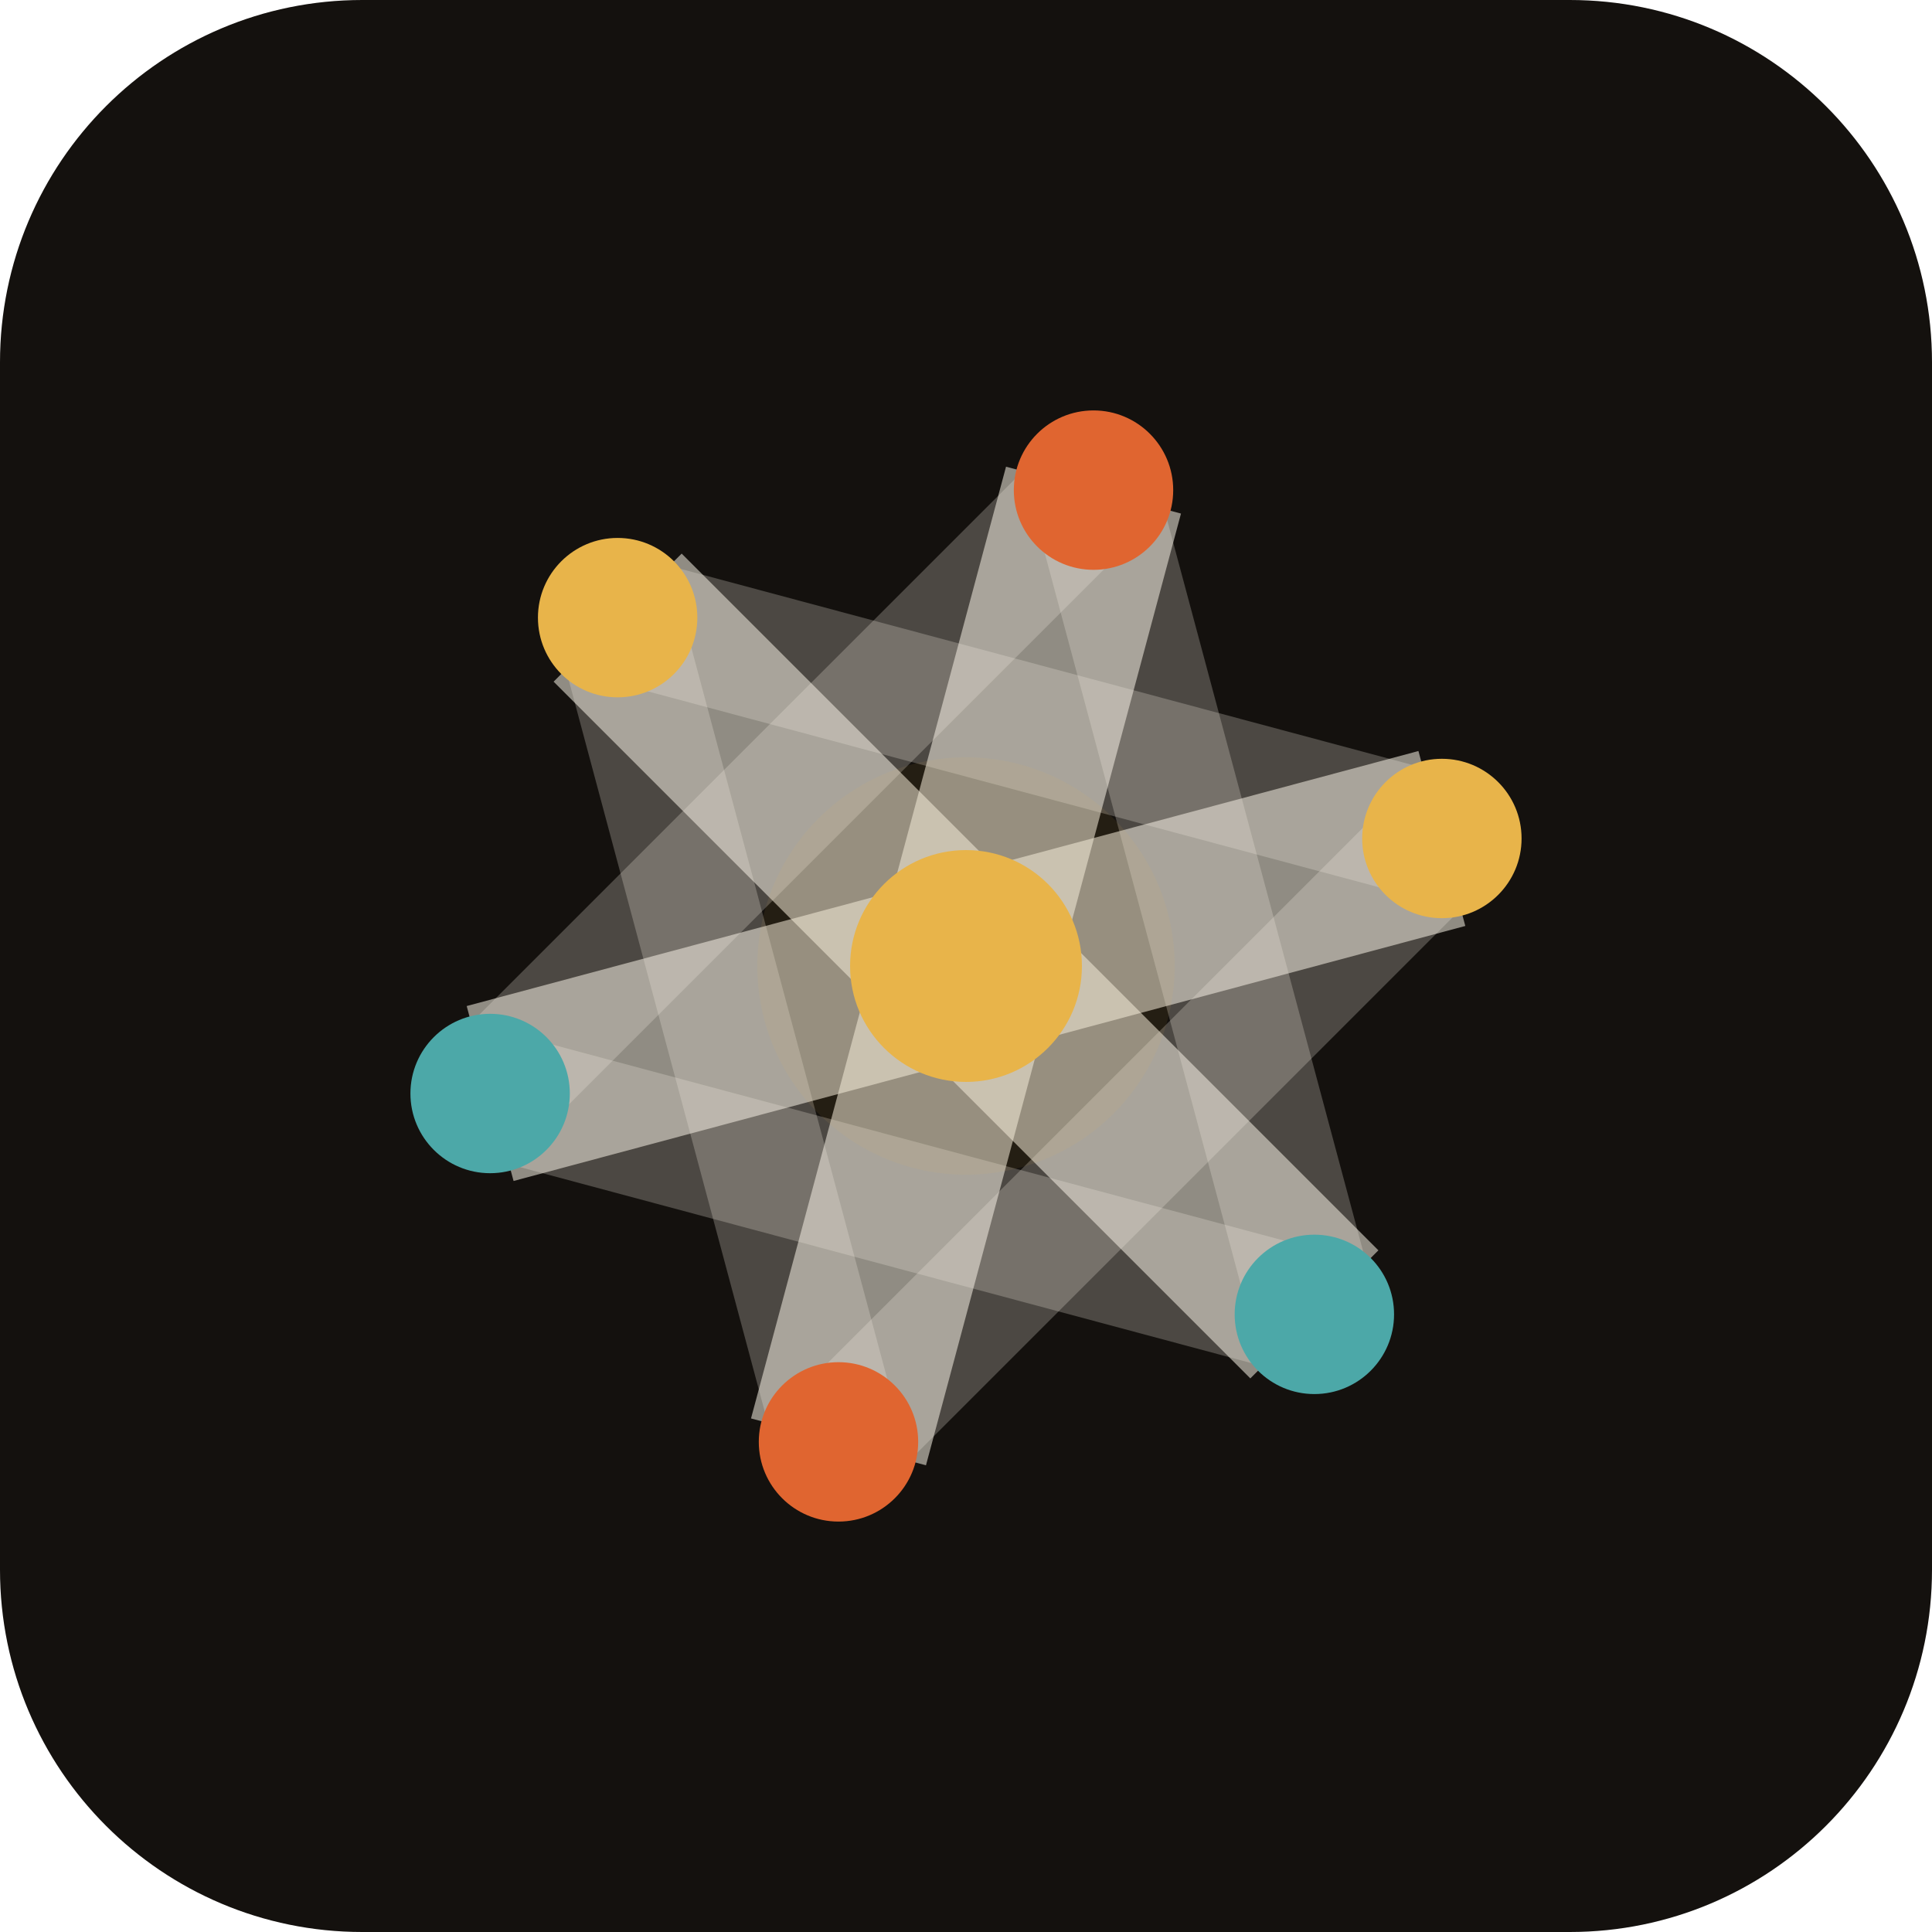
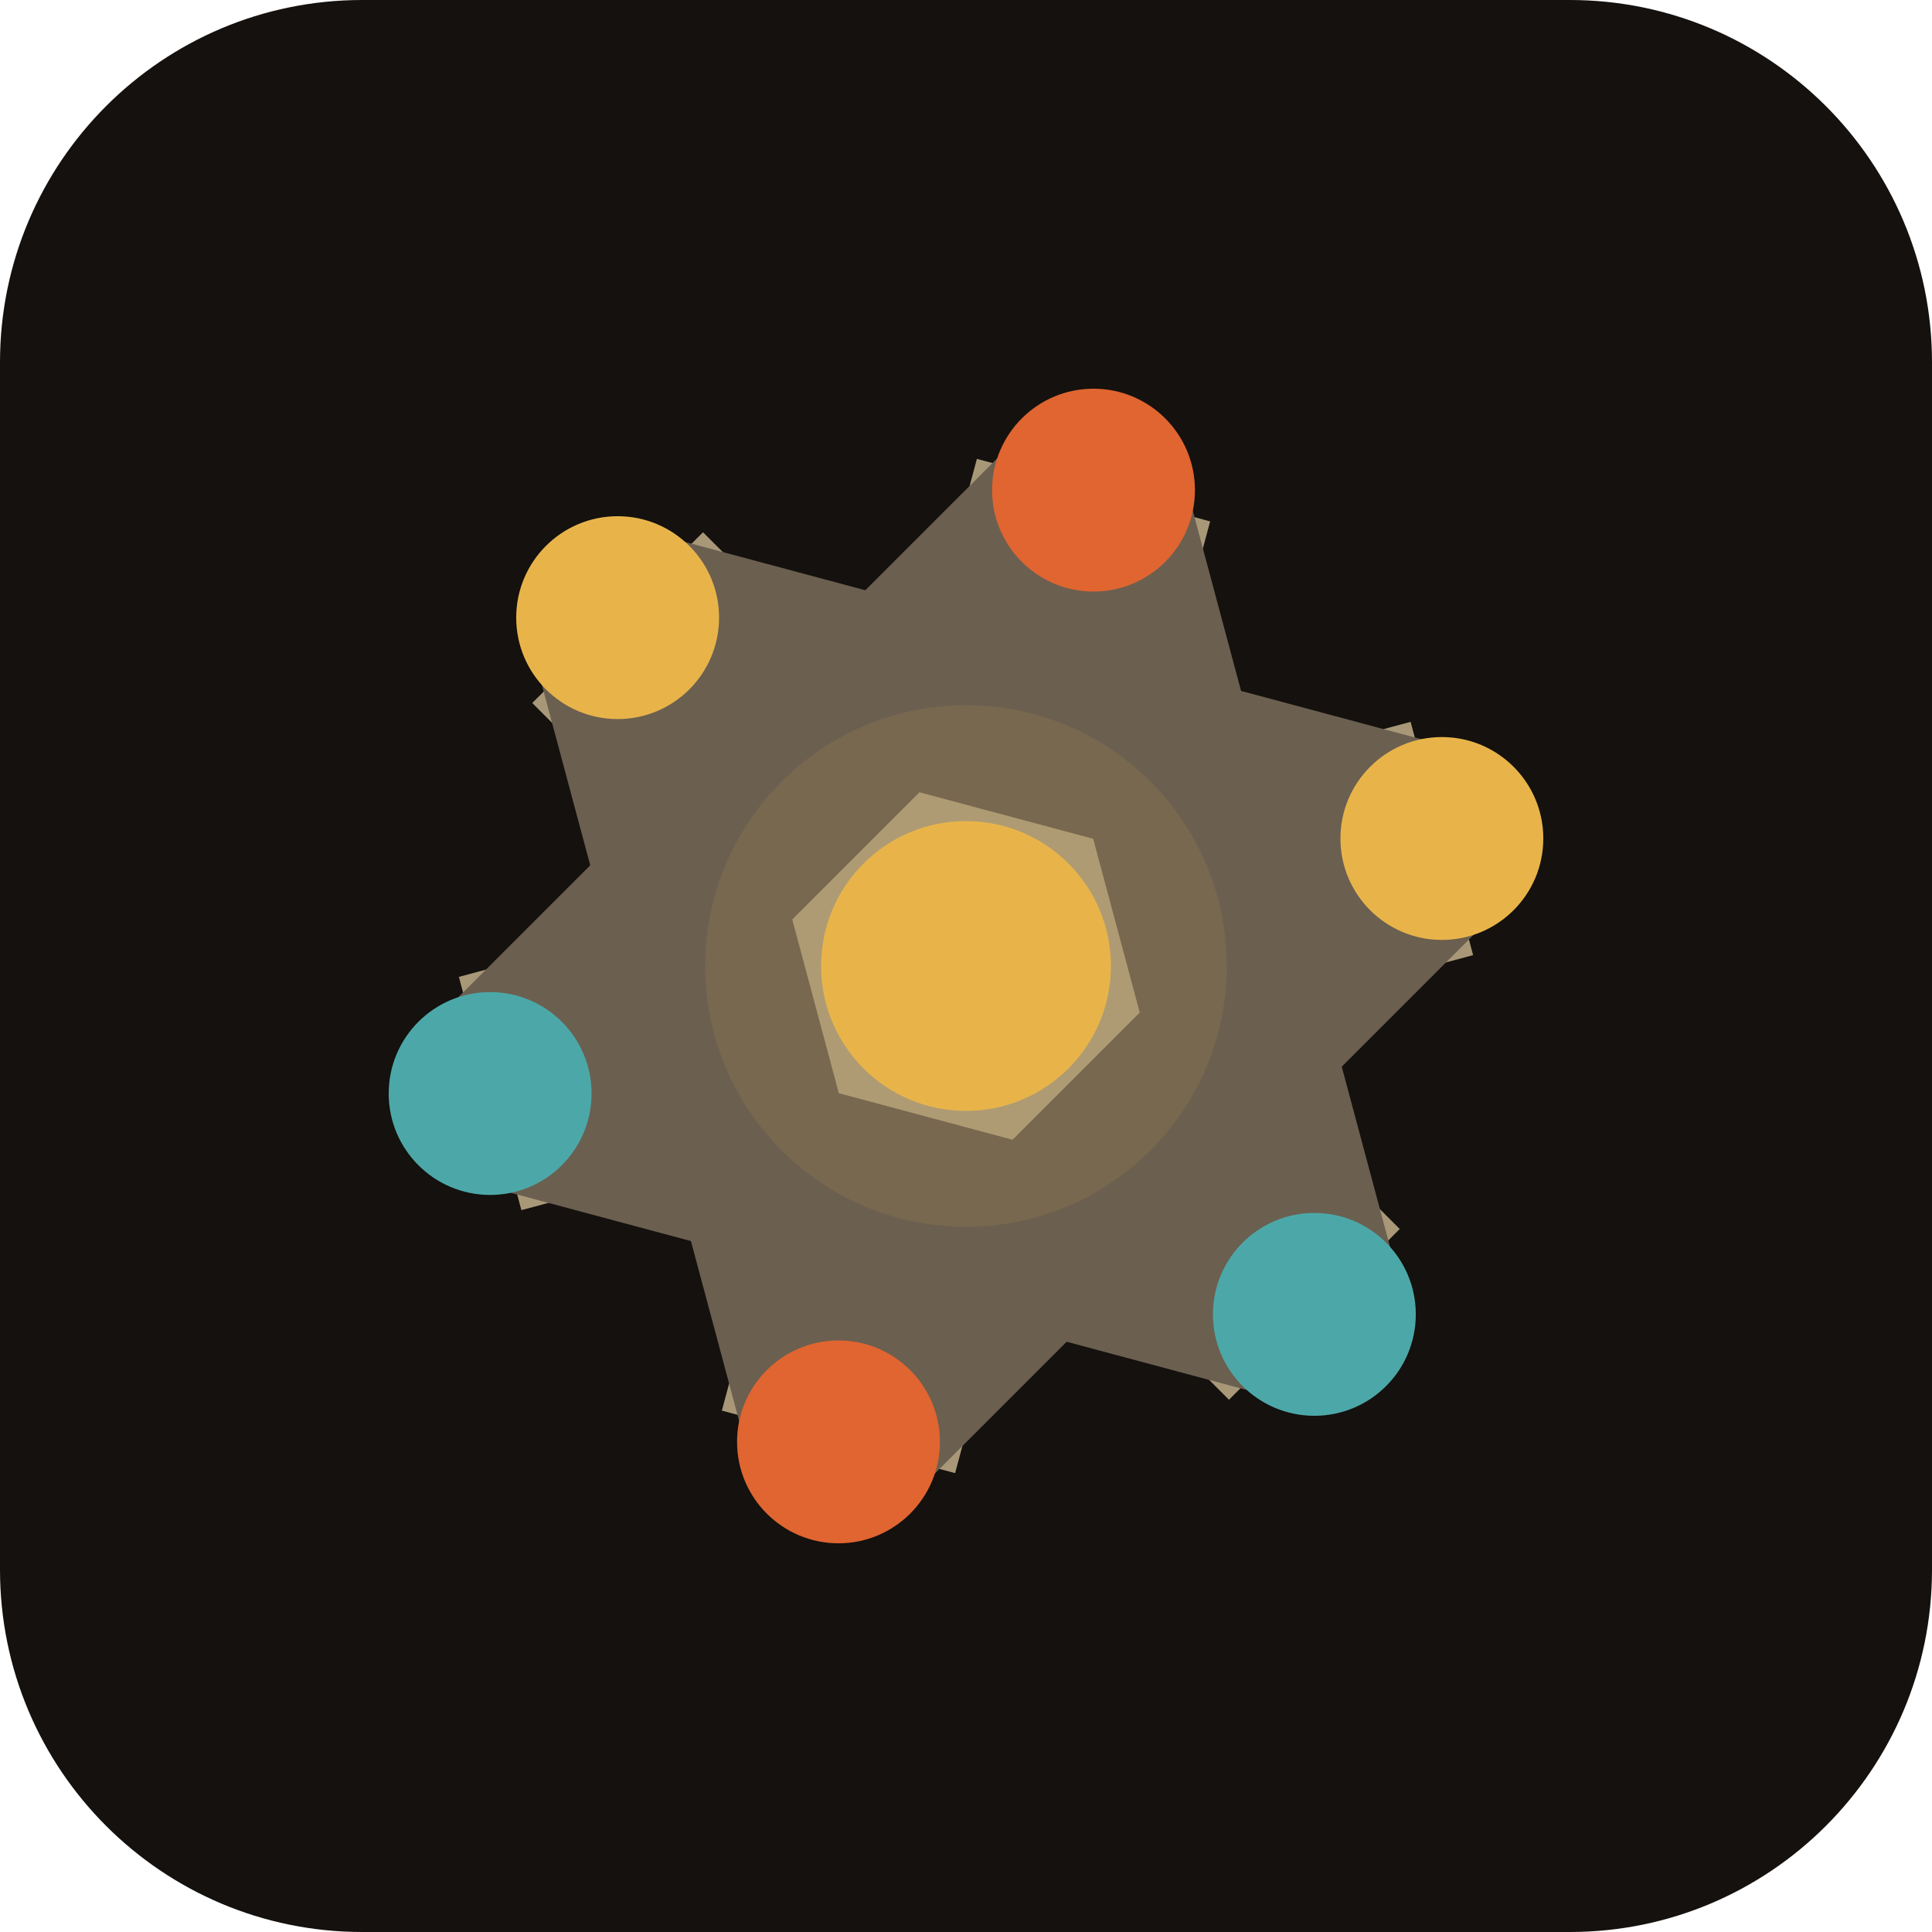
<svg xmlns="http://www.w3.org/2000/svg" viewBox="0 0 16 16" width="16" height="16">
  <rect width="16" height="16" rx="3" fill="#14110e" />
  <g transform="translate(2,2)">
-     <line x1="6" y1="6" x2="7.056" y2="2.059" stroke="#f5f0e4" stroke-width="1.5" opacity="0.55" />
-     <line x1="6" y1="6" x2="9.941" y2="4.944" stroke="#f5f0e4" stroke-width="1.5" opacity="0.55" />
-     <line x1="6" y1="6" x2="8.885" y2="8.885" stroke="#f5f0e4" stroke-width="1.5" opacity="0.55" />
-     <line x1="6" y1="6" x2="4.944" y2="9.941" stroke="#f5f0e4" stroke-width="1.5" opacity="0.55" />
-     <line x1="6" y1="6" x2="2.059" y2="7.056" stroke="#f5f0e4" stroke-width="1.5" opacity="0.55" />
-     <line x1="6" y1="6" x2="3.115" y2="3.115" stroke="#f5f0e4" stroke-width="1.5" opacity="0.55" />
-     <line x1="7.056" y1="2.059" x2="8.885" y2="8.885" stroke="#f5f0e4" stroke-width="1.05" opacity="0.248" />
-     <line x1="9.941" y1="4.944" x2="4.944" y2="9.941" stroke="#f5f0e4" stroke-width="1.05" opacity="0.248" />
-     <line x1="8.885" y1="8.885" x2="2.059" y2="7.056" stroke="#f5f0e4" stroke-width="1.05" opacity="0.248" />
-     <line x1="4.944" y1="9.941" x2="3.115" y2="3.115" stroke="#f5f0e4" stroke-width="1.05" opacity="0.248" />
-     <line x1="2.059" y1="7.056" x2="7.056" y2="2.059" stroke="#f5f0e4" stroke-width="1.05" opacity="0.248" />
-     <line x1="3.115" y1="3.115" x2="9.941" y2="4.944" stroke="#f5f0e4" stroke-width="1.05" opacity="0.248" />
-     <circle cx="6" cy="6" r="1.728" fill="#e8b44a" opacity=".08" />
-     <circle cx="6" cy="6" r="0.96" fill="#e8b44a" />
-     <circle cx="7.056" cy="2.059" r="0.66" fill="#e06530" />
-     <circle cx="9.941" cy="4.944" r="0.66" fill="#e8b44a" />
-     <circle cx="8.885" cy="8.885" r="0.66" fill="#4ca8a8" />
-     <circle cx="4.944" cy="9.941" r="0.66" fill="#e06530" />
-     <circle cx="2.059" cy="7.056" r="0.66" fill="#4ca8a8" />
-     <circle cx="3.115" cy="3.115" r="0.66" fill="#e8b44a" />
+     <line x1="6" y1="6" x2="7.056" y2="2.059" stroke="#a89878" stroke-width="2" />
+     <line x1="6" y1="6" x2="9.941" y2="4.944" stroke="#a89878" stroke-width="2" />
+     <line x1="6" y1="6" x2="8.885" y2="8.885" stroke="#a89878" stroke-width="2" />
+     <line x1="6" y1="6" x2="4.944" y2="9.941" stroke="#a89878" stroke-width="2" />
+     <line x1="6" y1="6" x2="2.059" y2="7.056" stroke="#a89878" stroke-width="2" />
+     <line x1="6" y1="6" x2="3.115" y2="3.115" stroke="#a89878" stroke-width="2" />
+     <line x1="7.056" y1="2.059" x2="8.885" y2="8.885" stroke="#6b5f50" stroke-width="1.5" />
+     <line x1="9.941" y1="4.944" x2="4.944" y2="9.941" stroke="#6b5f50" stroke-width="1.5" />
+     <line x1="8.885" y1="8.885" x2="2.059" y2="7.056" stroke="#6b5f50" stroke-width="1.5" />
+     <line x1="4.944" y1="9.941" x2="3.115" y2="3.115" stroke="#6b5f50" stroke-width="1.5" />
+     <line x1="2.059" y1="7.056" x2="7.056" y2="2.059" stroke="#6b5f50" stroke-width="1.5" />
+     <line x1="3.115" y1="3.115" x2="9.941" y2="4.944" stroke="#6b5f50" stroke-width="1.5" />
+     <circle cx="6" cy="6" r="2.16" fill="#e8b44a" opacity=".1" />
+     <circle cx="6" cy="6" r="1.2" fill="#e8b44a" />
+     <circle cx="7.056" cy="2.059" r="0.84" fill="#e06530" />
+     <circle cx="9.941" cy="4.944" r="0.84" fill="#e8b44a" />
+     <circle cx="8.885" cy="8.885" r="0.84" fill="#4ca8a8" />
+     <circle cx="4.944" cy="9.941" r="0.84" fill="#e06530" />
+     <circle cx="2.059" cy="7.056" r="0.84" fill="#4ca8a8" />
+     <circle cx="3.115" cy="3.115" r="0.84" fill="#e8b44a" />
  </g>
</svg>
